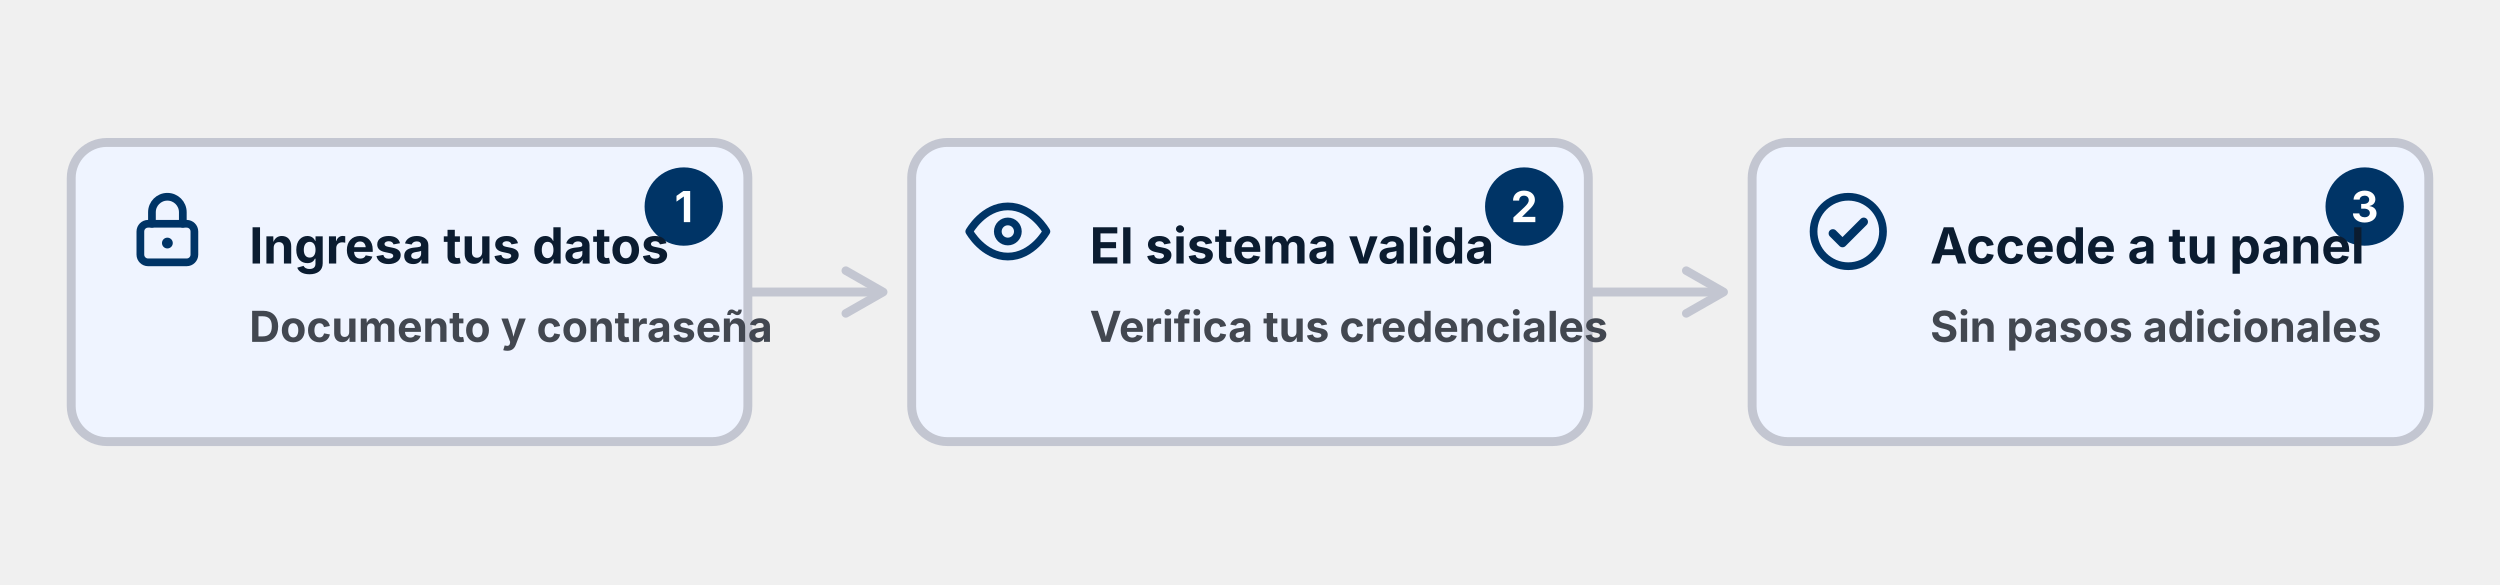
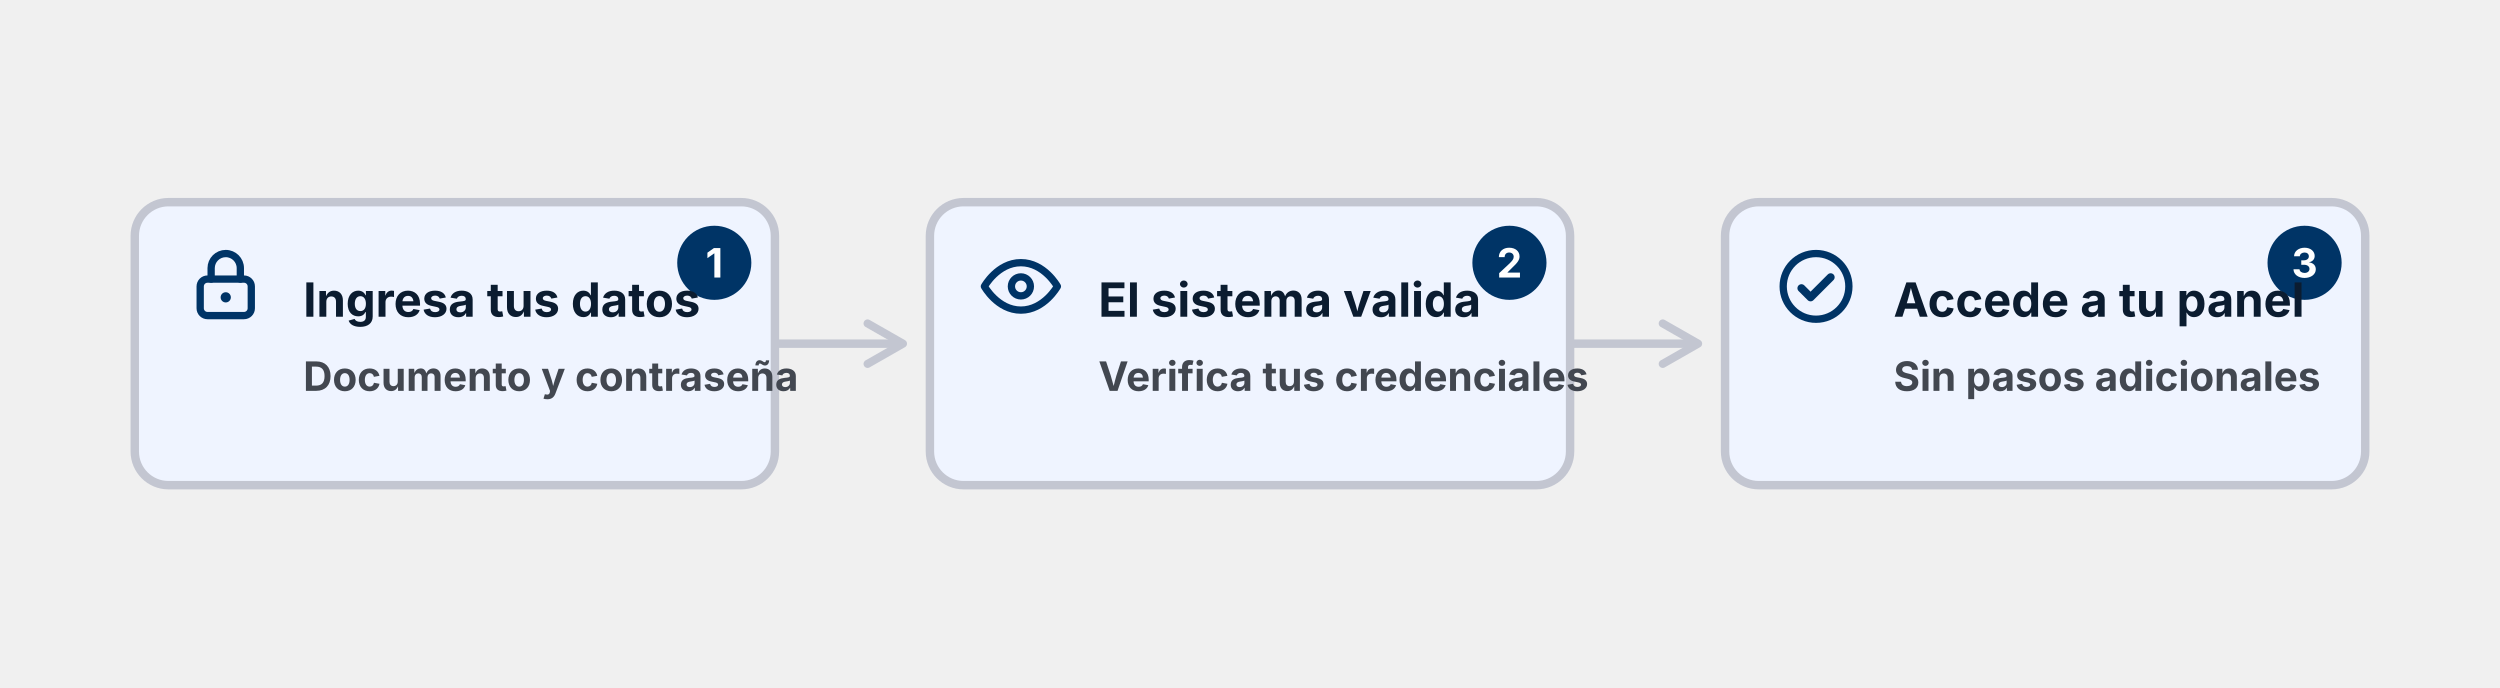
- <svg xmlns="http://www.w3.org/2000/svg" viewBox="0 0 702 164" role="img" aria-label="Diagrama de 3 pasos para iniciar sesión: Paso 1, Ingresa tu documento y contraseña; Paso 2, El sistema valida y verifica tus credenciales; Paso 3, Accedes a tu panel sin pasos adicionales.">
+ <svg xmlns="http://www.w3.org/2000/svg" viewBox="-20 -20 742 204" role="img" overflow="visible" aria-label="Diagrama de 3 pasos para iniciar sesión: Paso 1, Ingresa tu documento y contraseña; Paso 2, El sistema valida y verifica tus credenciales; Paso 3, Accedes a tu panel sin pasos adicionales.">
  <defs>
    <marker id="arrowhead" viewBox="0 0 10 10" refX="8" refY="5" markerWidth="6" markerHeight="6" orient="auto-start-reverse">
      <path d="M1 1L8 5L1 9" fill="none" stroke="#c3c6d1" stroke-width="1.6" stroke-linecap="round" stroke-linejoin="round" />
    </marker>
  </defs>
  <path d="M210 82.0 L248 82.0" stroke="#c3c6d1" stroke-width="2.5" marker-end="url(#arrowhead)" />
  <path d="M446 82.0 L484 82.0" stroke="#c3c6d1" stroke-width="2.5" marker-end="url(#arrowhead)" />
  <g>
    <rect x="20" y="40" width="190" height="84" rx="10" fill="#eff4ff" stroke="#c3c6d1" stroke-width="2.5" />
    <circle cx="192" cy="58" r="11" fill="#003466" />
    <text x="192" y="58" text-anchor="middle" dominant-baseline="central" font-family="Inter, -apple-system, Segoe UI, sans-serif" font-size="12" font-weight="700" fill="#ffffff">1</text>
    <g transform="translate(34,52) scale(1.083333)">
      <rect x="5" y="10" width="14" height="10" rx="2" fill="none" stroke="#003466" stroke-width="2" />
      <path d="M8 10V7a4 4 0 0 1 8 0v3" fill="none" stroke="#003466" stroke-width="2" stroke-linecap="round" />
      <circle cx="12" cy="15" r="1.4" fill="#003466" />
    </g>
    <text x="70" y="74" font-family="Inter, -apple-system, Segoe UI, sans-serif" font-size="14" font-weight="bold" fill="#0b1c30">Ingresa tus datos</text>
    <text x="70" y="96" font-family="Inter, -apple-system, Segoe UI, sans-serif" font-size="12" font-weight="bold" fill="#424750">Documento y contraseña</text>
  </g>
  <g>
    <rect x="256" y="40" width="190" height="84" rx="10" fill="#eff4ff" stroke="#c3c6d1" stroke-width="2.5" />
    <circle cx="428" cy="58" r="11" fill="#003466" />
    <text x="428" y="58" text-anchor="middle" dominant-baseline="central" font-family="Inter, -apple-system, Segoe UI, sans-serif" font-size="12" font-weight="700" fill="#ffffff">2</text>
    <g transform="translate(270,52) scale(1.083333)">
      <path d="M2 12s3.6-6.5 10-6.5S22 12 22 12s-3.6 6.5-10 6.5S2 12 2 12z" fill="none" stroke="#003466" stroke-width="2" stroke-linejoin="round" />
      <circle cx="12" cy="12" r="2.6" fill="none" stroke="#003466" stroke-width="2" />
    </g>
    <text x="306" y="74" font-family="Inter, -apple-system, Segoe UI, sans-serif" font-size="14" font-weight="bold" fill="#0b1c30">El sistema valida</text>
    <text x="306" y="96" font-family="Inter, -apple-system, Segoe UI, sans-serif" font-size="12" font-weight="bold" fill="#424750">Verifica tus credenciales</text>
  </g>
  <g>
    <rect x="492" y="40" width="190" height="84" rx="10" fill="#eff4ff" stroke="#c3c6d1" stroke-width="2.5" />
    <circle cx="664" cy="58" r="11" fill="#003466" />
    <text x="664" y="58" text-anchor="middle" dominant-baseline="central" font-family="Inter, -apple-system, Segoe UI, sans-serif" font-size="12" font-weight="700" fill="#ffffff">3</text>
    <g transform="translate(506,52) scale(1.083333)">
      <circle cx="12" cy="12" r="9" fill="none" stroke="#003466" stroke-width="2" />
      <path d="M8 12.5l2.5 2.5L16 9.5" fill="none" stroke="#003466" stroke-width="2.2" stroke-linecap="round" stroke-linejoin="round" />
    </g>
    <text x="542" y="74" font-family="Inter, -apple-system, Segoe UI, sans-serif" font-size="14" font-weight="bold" fill="#0b1c30">Accede a tu panel</text>
    <text x="542" y="96" font-family="Inter, -apple-system, Segoe UI, sans-serif" font-size="12" font-weight="bold" fill="#424750">Sin pasos adicionales</text>
  </g>
</svg>
